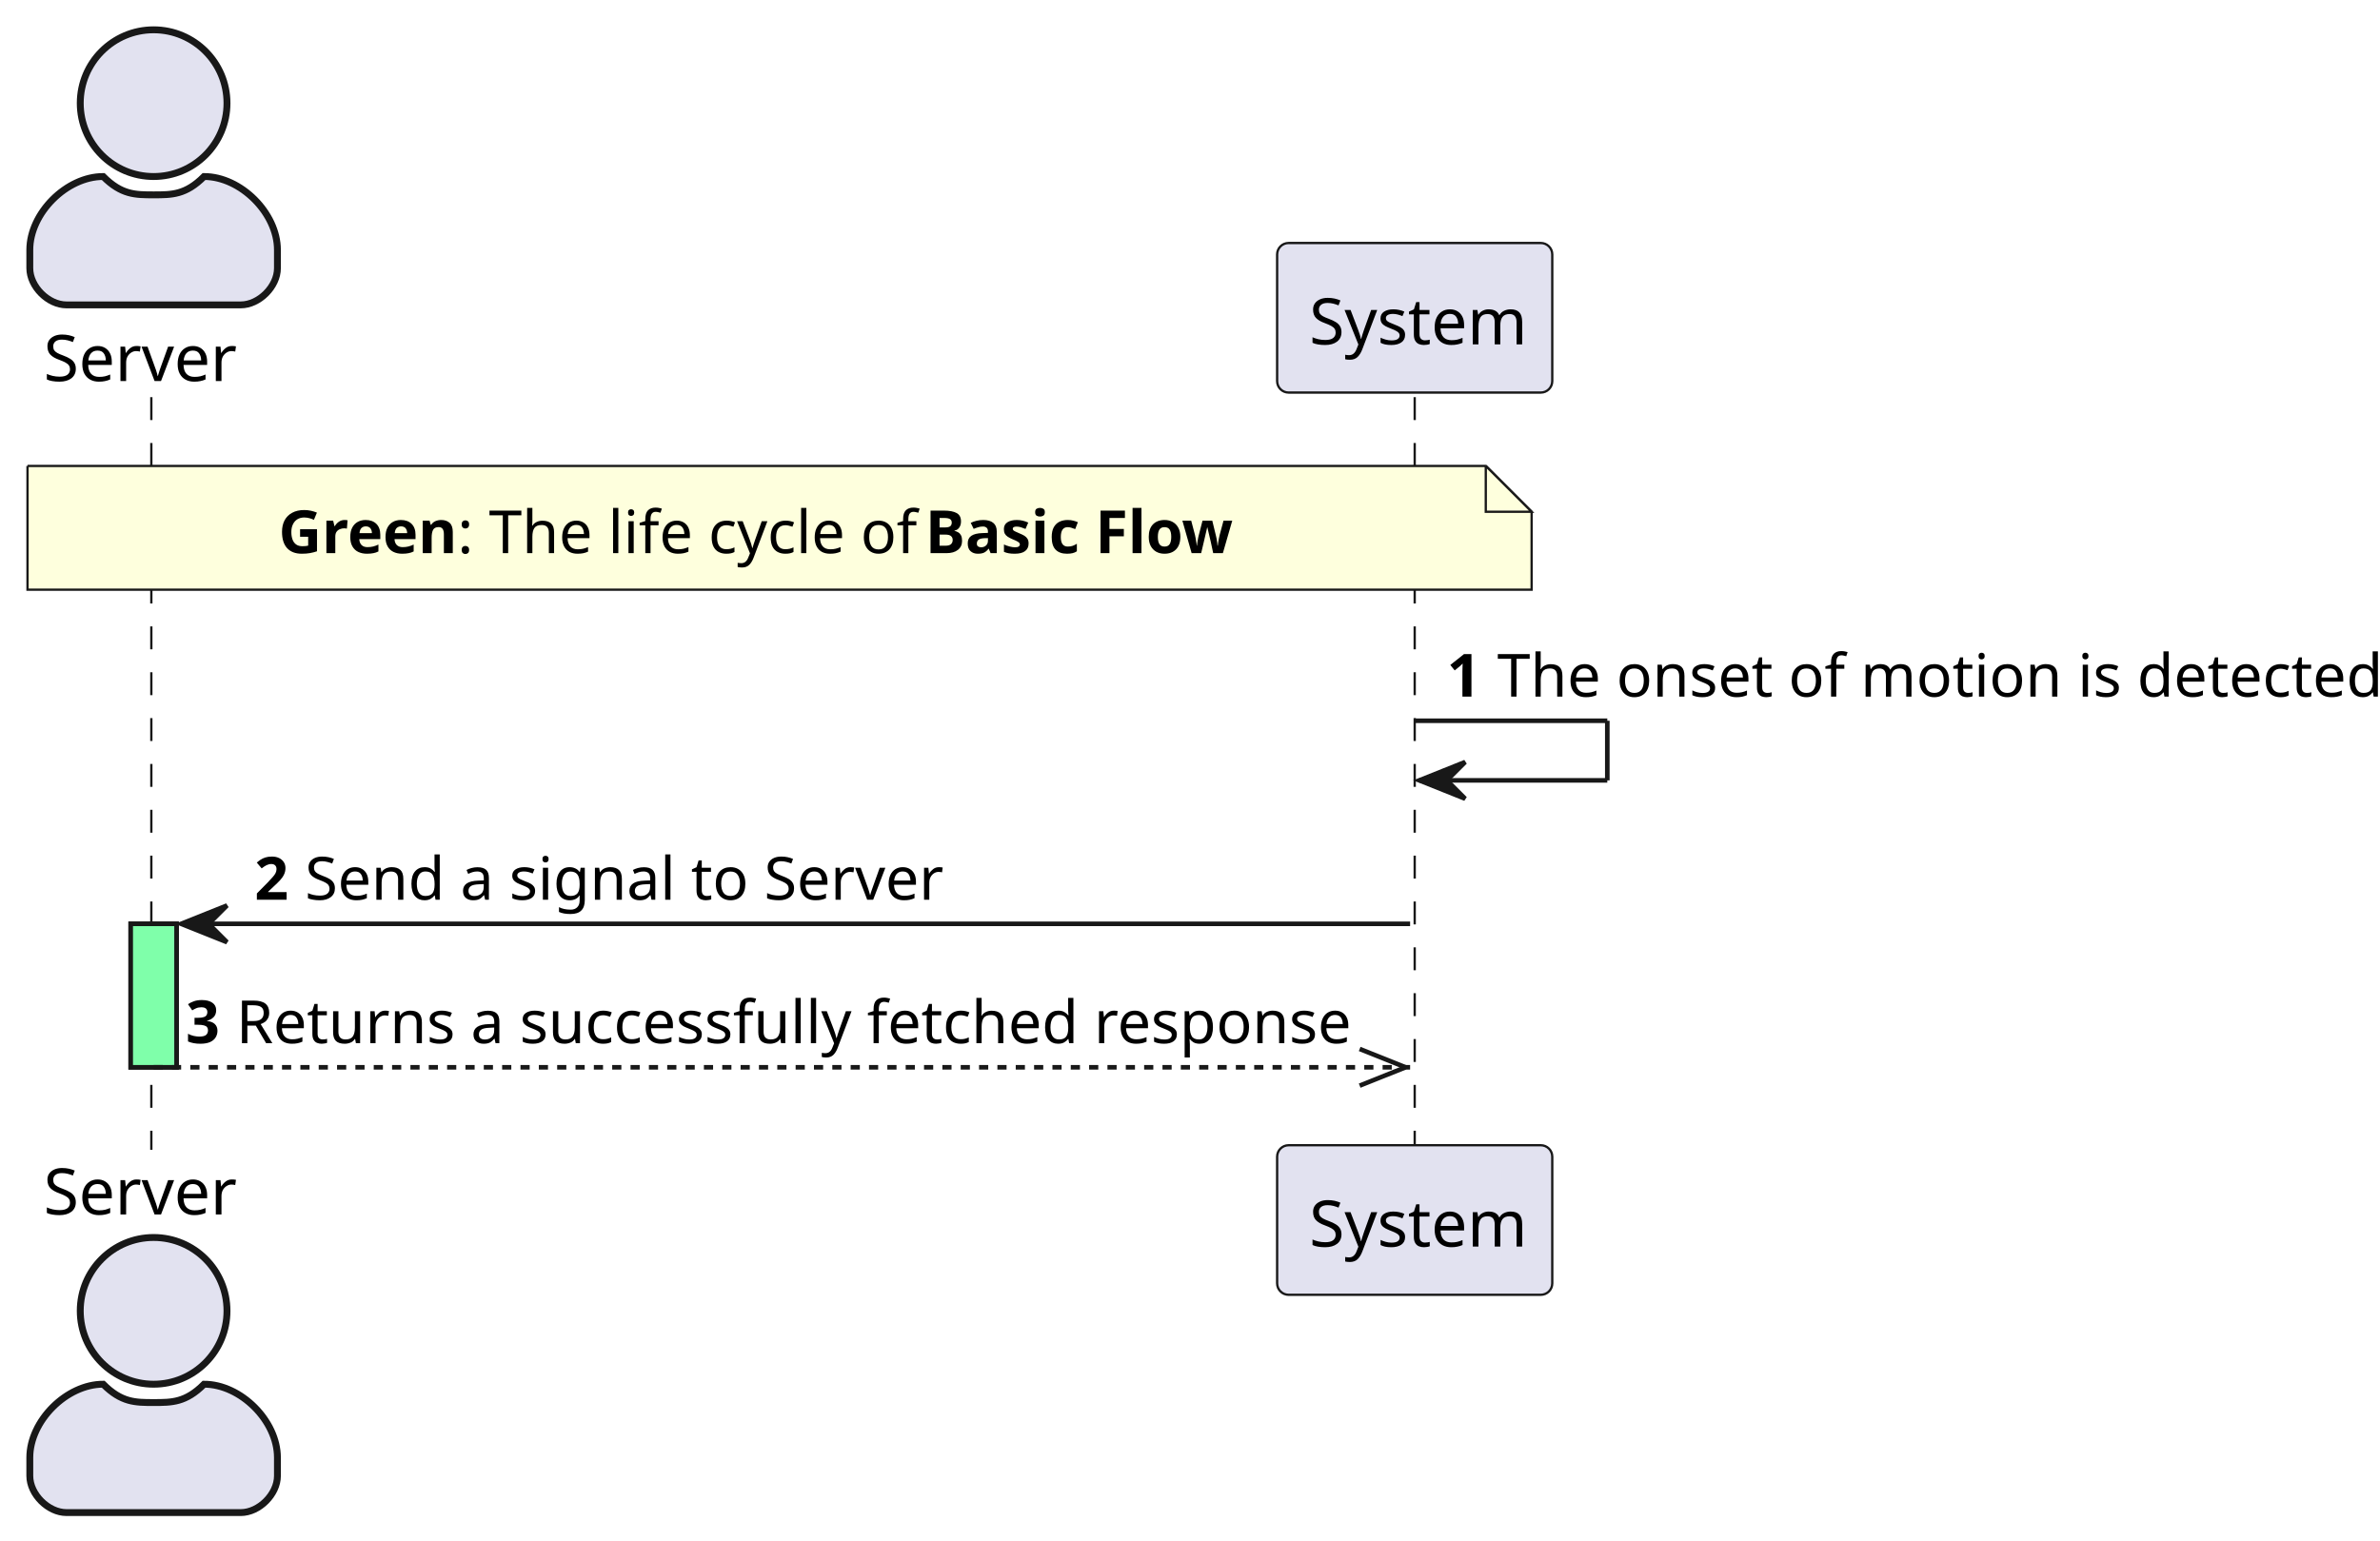
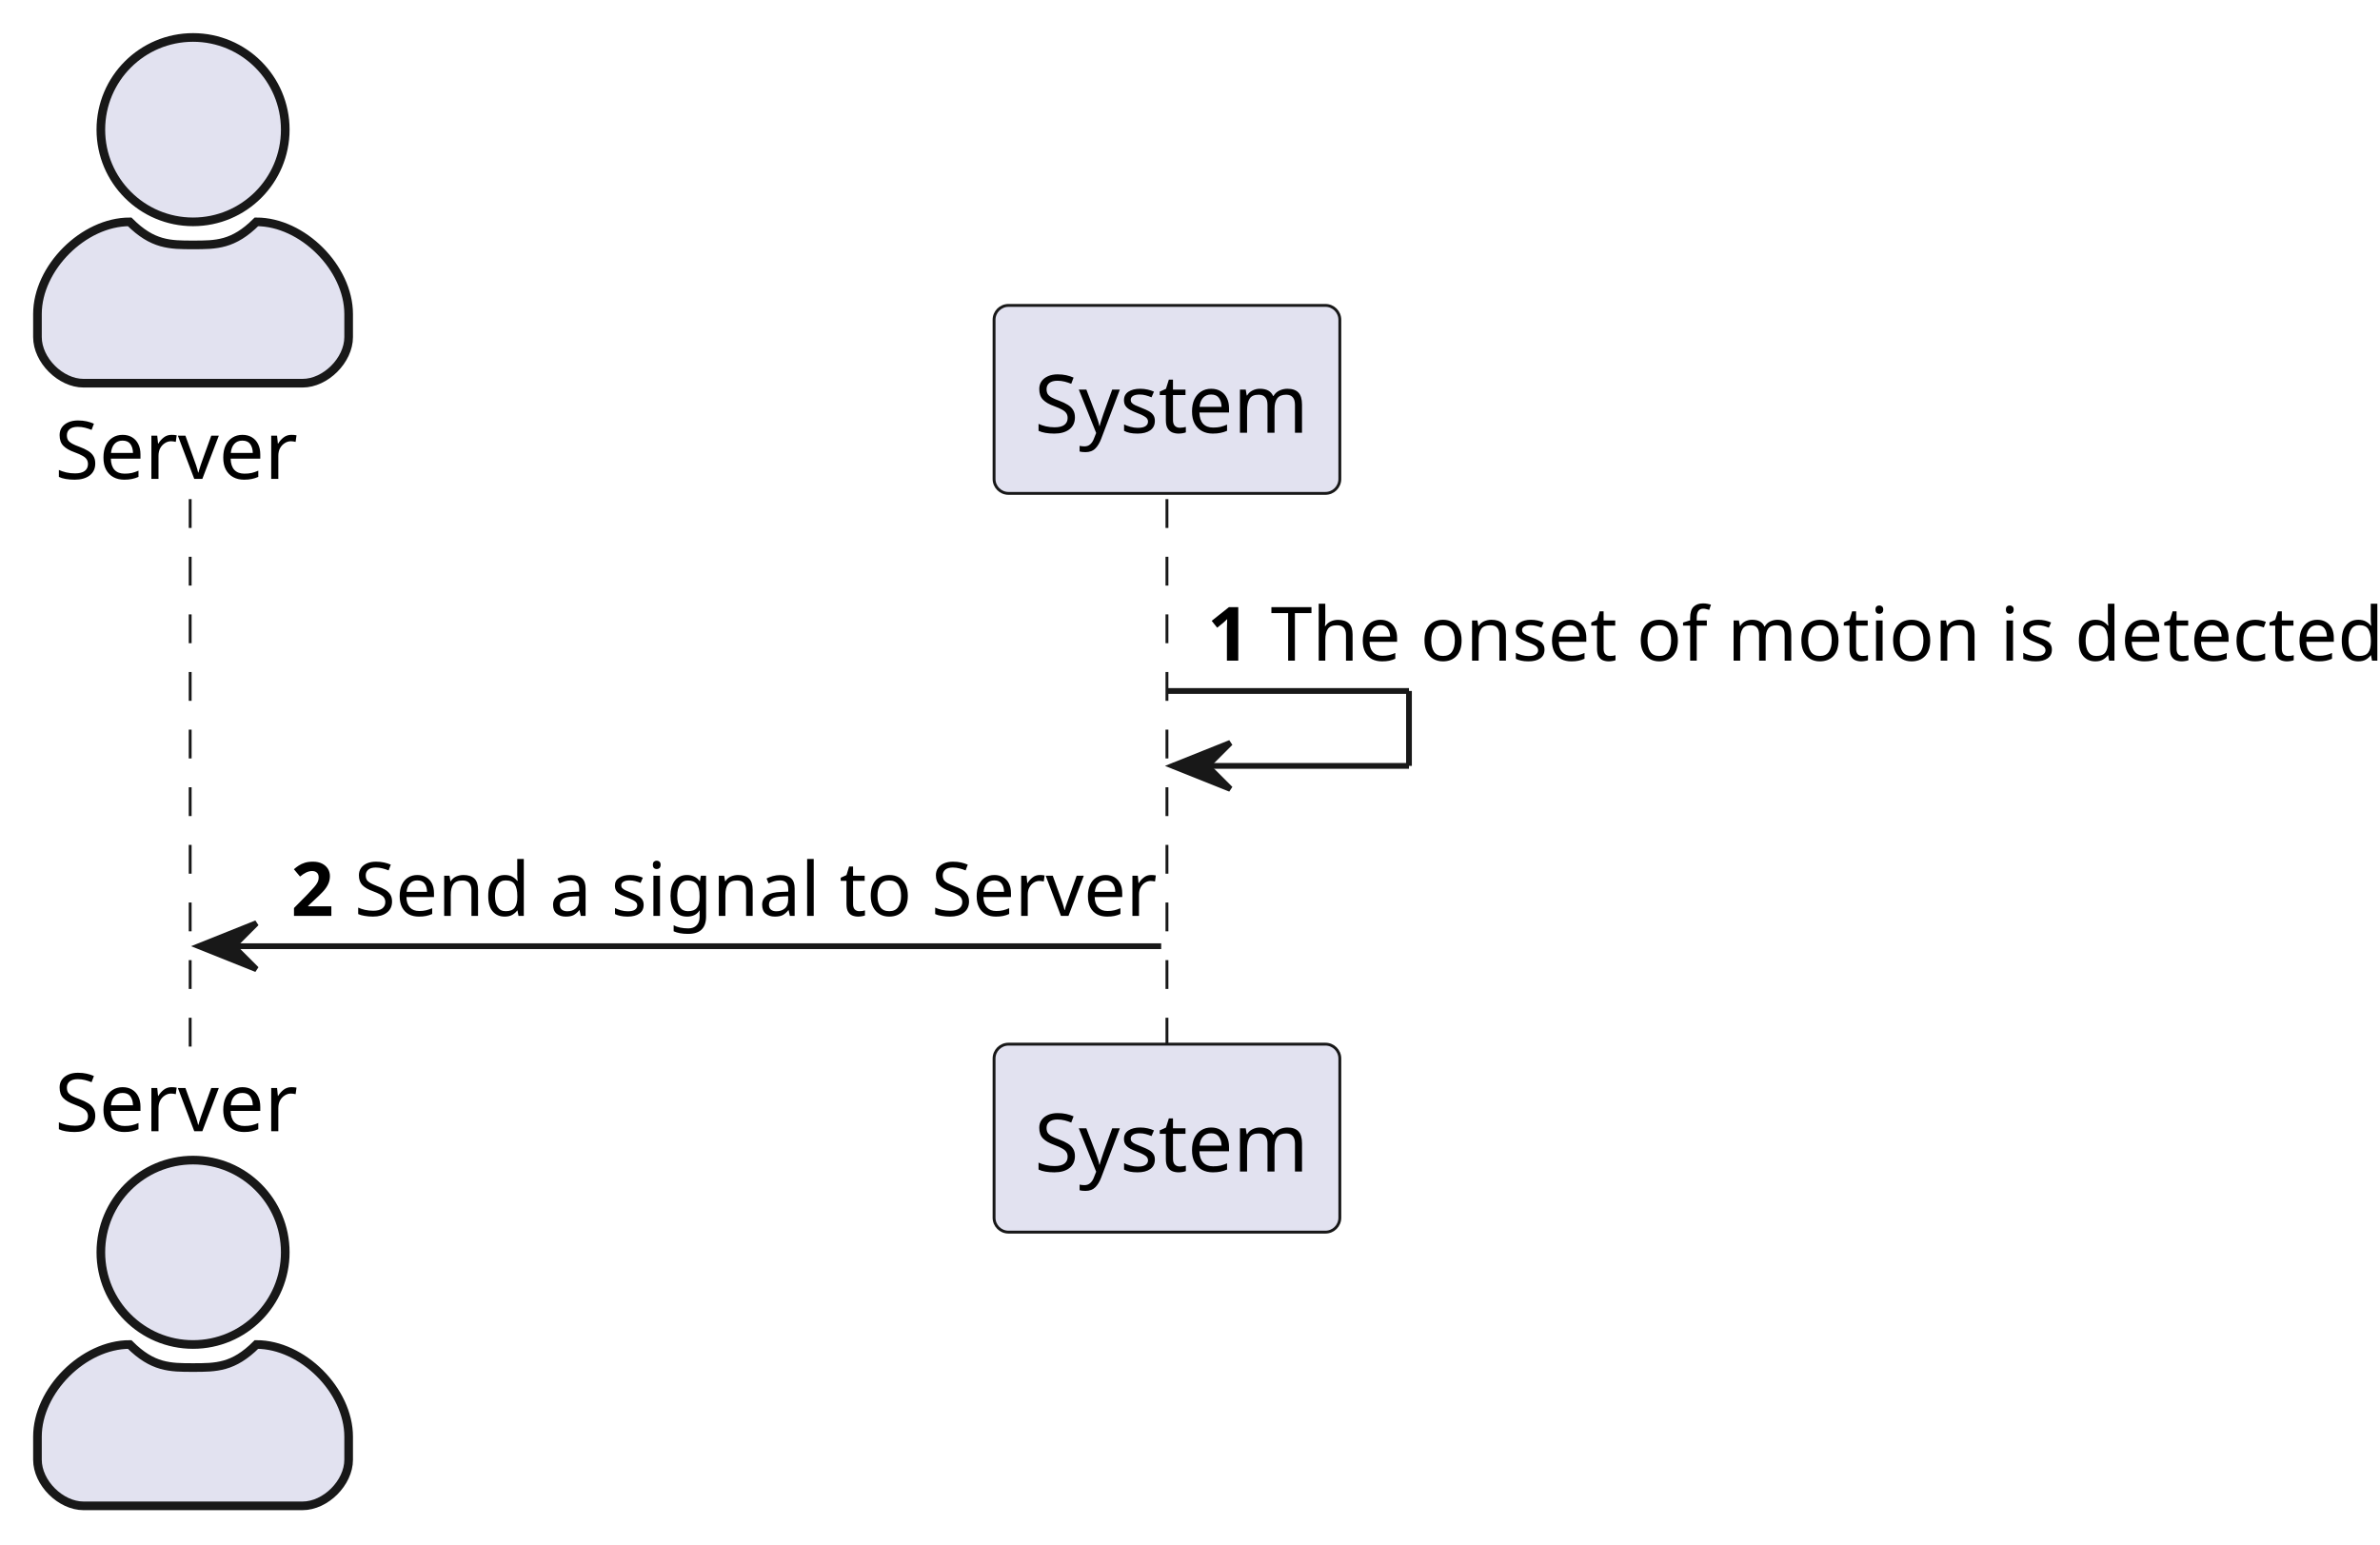
- <svg xmlns="http://www.w3.org/2000/svg" contentStyleType="text/css" height="336px" preserveAspectRatio="none" style="width:519px;height:336px;background:#FFFFFF;" version="1.1" viewBox="0 0 519 336" width="519px" zoomAndPan="magnify">
+ <svg xmlns="http://www.w3.org/2000/svg" contentStyleType="text/css" height="268px" preserveAspectRatio="none" style="width:413px;height:268px;background:#FFFFFF;" version="1.1" viewBox="0 0 413 268" width="413px" zoomAndPan="magnify">
  <defs />
  <g>
-     <rect fill="#7FFFAA" height="31.291" style="stroke:#181818;stroke-width:1.0;" width="10" x="28.5" y="201.494" />
-     <line style="stroke:#181818;stroke-width:0.5;stroke-dasharray:5.0,5.0;" x1="33" x2="33" y1="86.621" y2="250.785" />
-     <line style="stroke:#181818;stroke-width:0.5;stroke-dasharray:5.0,5.0;" x1="308.5" x2="308.5" y1="86.621" y2="250.785" />
+     <line style="stroke:#181818;stroke-width:0.5;stroke-dasharray:5.0,5.0;" x1="33" x2="33" y1="86.621" y2="182.203" />
+     <line style="stroke:#181818;stroke-width:0.5;stroke-dasharray:5.0,5.0;" x1="202.5" x2="202.5" y1="86.621" y2="182.203" />
    <text fill="#000000" font-family="sans-serif" font-size="14" lengthAdjust="spacing" textLength="42" x="9.5" y="83.107">Server</text>
    <ellipse cx="33.5" cy="22.5" fill="#E2E2F0" rx="16" ry="16" style="stroke:#181818;stroke-width:1.5;" />
    <path d="M33.5,42.5 C37.5,42.5 40.5,42.5 44.5,38.5 C52.5,38.5 60.5,46.5 60.5,54.5 L60.5,58.5 C60.5,62.5 56.5,66.5 52.5,66.5 L14.5,66.5 C10.5,66.5 6.5,62.5 6.5,58.5 L6.5,54.5 C6.5,46.5 14.5,38.5 22.5,38.5 C26.5,42.5 29.5,42.5 33.5,42.5 " fill="#E2E2F0" style="stroke:#181818;stroke-width:1.5;" />
-     <text fill="#000000" font-family="sans-serif" font-size="14" lengthAdjust="spacing" textLength="42" x="9.5" y="264.893">Server</text>
-     <ellipse cx="33.5" cy="285.906" fill="#E2E2F0" rx="16" ry="16" style="stroke:#181818;stroke-width:1.5;" />
-     <path d="M33.5,305.906 C37.5,305.906 40.5,305.906 44.5,301.906 C52.5,301.906 60.5,309.906 60.5,317.906 L60.5,321.906 C60.5,325.906 56.5,329.906 52.5,329.906 L14.5,329.906 C10.5,329.906 6.5,325.906 6.5,321.906 L6.5,317.906 C6.5,309.906 14.5,301.906 22.5,301.906 C26.5,305.906 29.5,305.906 33.5,305.906 " fill="#E2E2F0" style="stroke:#181818;stroke-width:1.5;" />
-     <rect fill="#E2E2F0" height="32.621" rx="2.5" ry="2.5" style="stroke:#181818;stroke-width:0.5;" width="60" x="278.5" y="53" />
-     <text fill="#000000" font-family="sans-serif" font-size="14" lengthAdjust="spacing" textLength="46" x="285.5" y="75.107">System</text>
-     <rect fill="#E2E2F0" height="32.621" rx="2.5" ry="2.5" style="stroke:#181818;stroke-width:0.5;" width="60" x="278.5" y="249.785" />
-     <text fill="#000000" font-family="sans-serif" font-size="14" lengthAdjust="spacing" textLength="46" x="285.5" y="271.893">System</text>
-     <rect fill="#7FFFAA" height="31.291" style="stroke:#181818;stroke-width:1.0;" width="10" x="28.5" y="201.494" />
-     <path d="M6,101.621 L6,128.621 L334,128.621 L334,111.621 L324,101.621 L6,101.621 " fill="#FEFFDD" style="stroke:#181818;stroke-width:0.5;" />
-     <path d="M324,101.621 L324,111.621 L334,111.621 L324,101.621 " fill="#FEFFDD" style="stroke:#181818;stroke-width:0.5;" />
-     <text fill="#000000" font-family="sans-serif" font-size="13" font-weight="bold" lengthAdjust="spacing" textLength="39" x="60.75" y="120.649">Green</text>
-     <text fill="#000000" font-family="sans-serif" font-size="13" lengthAdjust="spacing" textLength="98" x="99.75" y="120.649">: The life cycle of</text>
-     <text fill="#000000" font-family="sans-serif" font-size="13" font-weight="bold" lengthAdjust="spacing" textLength="69" x="201.75" y="120.649">Basic Flow</text>
-     <line style="stroke:#181818;stroke-width:1.0;" x1="308.5" x2="350.5" y1="157.203" y2="157.203" />
-     <line style="stroke:#181818;stroke-width:1.0;" x1="350.5" x2="350.5" y1="157.203" y2="170.203" />
-     <line style="stroke:#181818;stroke-width:1.0;" x1="309.5" x2="350.5" y1="170.203" y2="170.203" />
-     <polygon fill="#181818" points="319.5,166.203,309.5,170.203,319.5,174.203,315.5,170.203" style="stroke:#181818;stroke-width:1.0;" />
-     <text fill="#000000" font-family="sans-serif" font-size="13" font-weight="bold" lengthAdjust="spacing" textLength="7" x="315.5" y="151.94">1</text>
-     <text fill="#000000" font-family="sans-serif" font-size="13" lengthAdjust="spacing" textLength="186" x="326.5" y="151.94">The onset of motion is detected.</text>
-     <polygon fill="#181818" points="49.5,197.494,39.5,201.494,49.5,205.494,45.5,201.494" style="stroke:#181818;stroke-width:1.0;" />
-     <line style="stroke:#181818;stroke-width:1.0;" x1="43.5" x2="307.5" y1="201.494" y2="201.494" />
-     <text fill="#000000" font-family="sans-serif" font-size="13" font-weight="bold" lengthAdjust="spacing" textLength="7" x="55.5" y="196.231">2</text>
-     <text fill="#000000" font-family="sans-serif" font-size="13" lengthAdjust="spacing" textLength="134" x="66.5" y="196.231">Send a signal to Server</text>
-     <line style="stroke:#181818;stroke-width:1.0;" x1="306.5" x2="296.5" y1="232.785" y2="228.785" />
-     <line style="stroke:#181818;stroke-width:1.0;" x1="306.5" x2="296.5" y1="232.785" y2="236.785" />
-     <line style="stroke:#181818;stroke-width:1.0;stroke-dasharray:2.0,2.0;" x1="33.5" x2="307.5" y1="232.785" y2="232.785" />
-     <text fill="#000000" font-family="sans-serif" font-size="13" font-weight="bold" lengthAdjust="spacing" textLength="7" x="40.5" y="227.523">3</text>
-     <text fill="#000000" font-family="sans-serif" font-size="13" lengthAdjust="spacing" textLength="235" x="51.5" y="227.523">Returns a successfully fetched response</text>
+     <text fill="#000000" font-family="sans-serif" font-size="14" lengthAdjust="spacing" textLength="42" x="9.5" y="196.31">Server</text>
+     <ellipse cx="33.5" cy="217.324" fill="#E2E2F0" rx="16" ry="16" style="stroke:#181818;stroke-width:1.5;" />
+     <path d="M33.5,237.324 C37.5,237.324 40.5,237.324 44.5,233.324 C52.5,233.324 60.5,241.324 60.5,249.324 L60.5,253.324 C60.5,257.324 56.5,261.324 52.5,261.324 L14.5,261.324 C10.5,261.324 6.5,257.324 6.5,253.324 L6.5,249.324 C6.5,241.324 14.5,233.324 22.5,233.324 C26.5,237.324 29.5,237.324 33.5,237.324 " fill="#E2E2F0" style="stroke:#181818;stroke-width:1.5;" />
+     <rect fill="#E2E2F0" height="32.621" rx="2.5" ry="2.5" style="stroke:#181818;stroke-width:0.5;" width="60" x="172.5" y="53" />
+     <text fill="#000000" font-family="sans-serif" font-size="14" lengthAdjust="spacing" textLength="46" x="179.5" y="75.107">System</text>
+     <rect fill="#E2E2F0" height="32.621" rx="2.5" ry="2.5" style="stroke:#181818;stroke-width:0.5;" width="60" x="172.5" y="181.203" />
+     <text fill="#000000" font-family="sans-serif" font-size="14" lengthAdjust="spacing" textLength="46" x="179.5" y="203.31">System</text>
+     <line style="stroke:#181818;stroke-width:1.0;" x1="202.5" x2="244.5" y1="119.912" y2="119.912" />
+     <line style="stroke:#181818;stroke-width:1.0;" x1="244.5" x2="244.5" y1="119.912" y2="132.912" />
+     <line style="stroke:#181818;stroke-width:1.0;" x1="203.5" x2="244.5" y1="132.912" y2="132.912" />
+     <polygon fill="#181818" points="213.5,128.912,203.5,132.912,213.5,136.912,209.5,132.912" style="stroke:#181818;stroke-width:1.0;" />
+     <text fill="#000000" font-family="sans-serif" font-size="13" font-weight="bold" lengthAdjust="spacing" textLength="7" x="209.5" y="114.649">1</text>
+     <text fill="#000000" font-family="sans-serif" font-size="13" lengthAdjust="spacing" textLength="186" x="220.5" y="114.649">The onset of motion is detected.</text>
+     <polygon fill="#181818" points="44.5,160.203,34.5,164.203,44.5,168.203,40.5,164.203" style="stroke:#181818;stroke-width:1.0;" />
+     <line style="stroke:#181818;stroke-width:1.0;" x1="38.5" x2="201.5" y1="164.203" y2="164.203" />
+     <text fill="#000000" font-family="sans-serif" font-size="13" font-weight="bold" lengthAdjust="spacing" textLength="7" x="50.5" y="158.94">2</text>
+     <text fill="#000000" font-family="sans-serif" font-size="13" lengthAdjust="spacing" textLength="134" x="61.5" y="158.94">Send a signal to Server</text>
  </g>
</svg>
